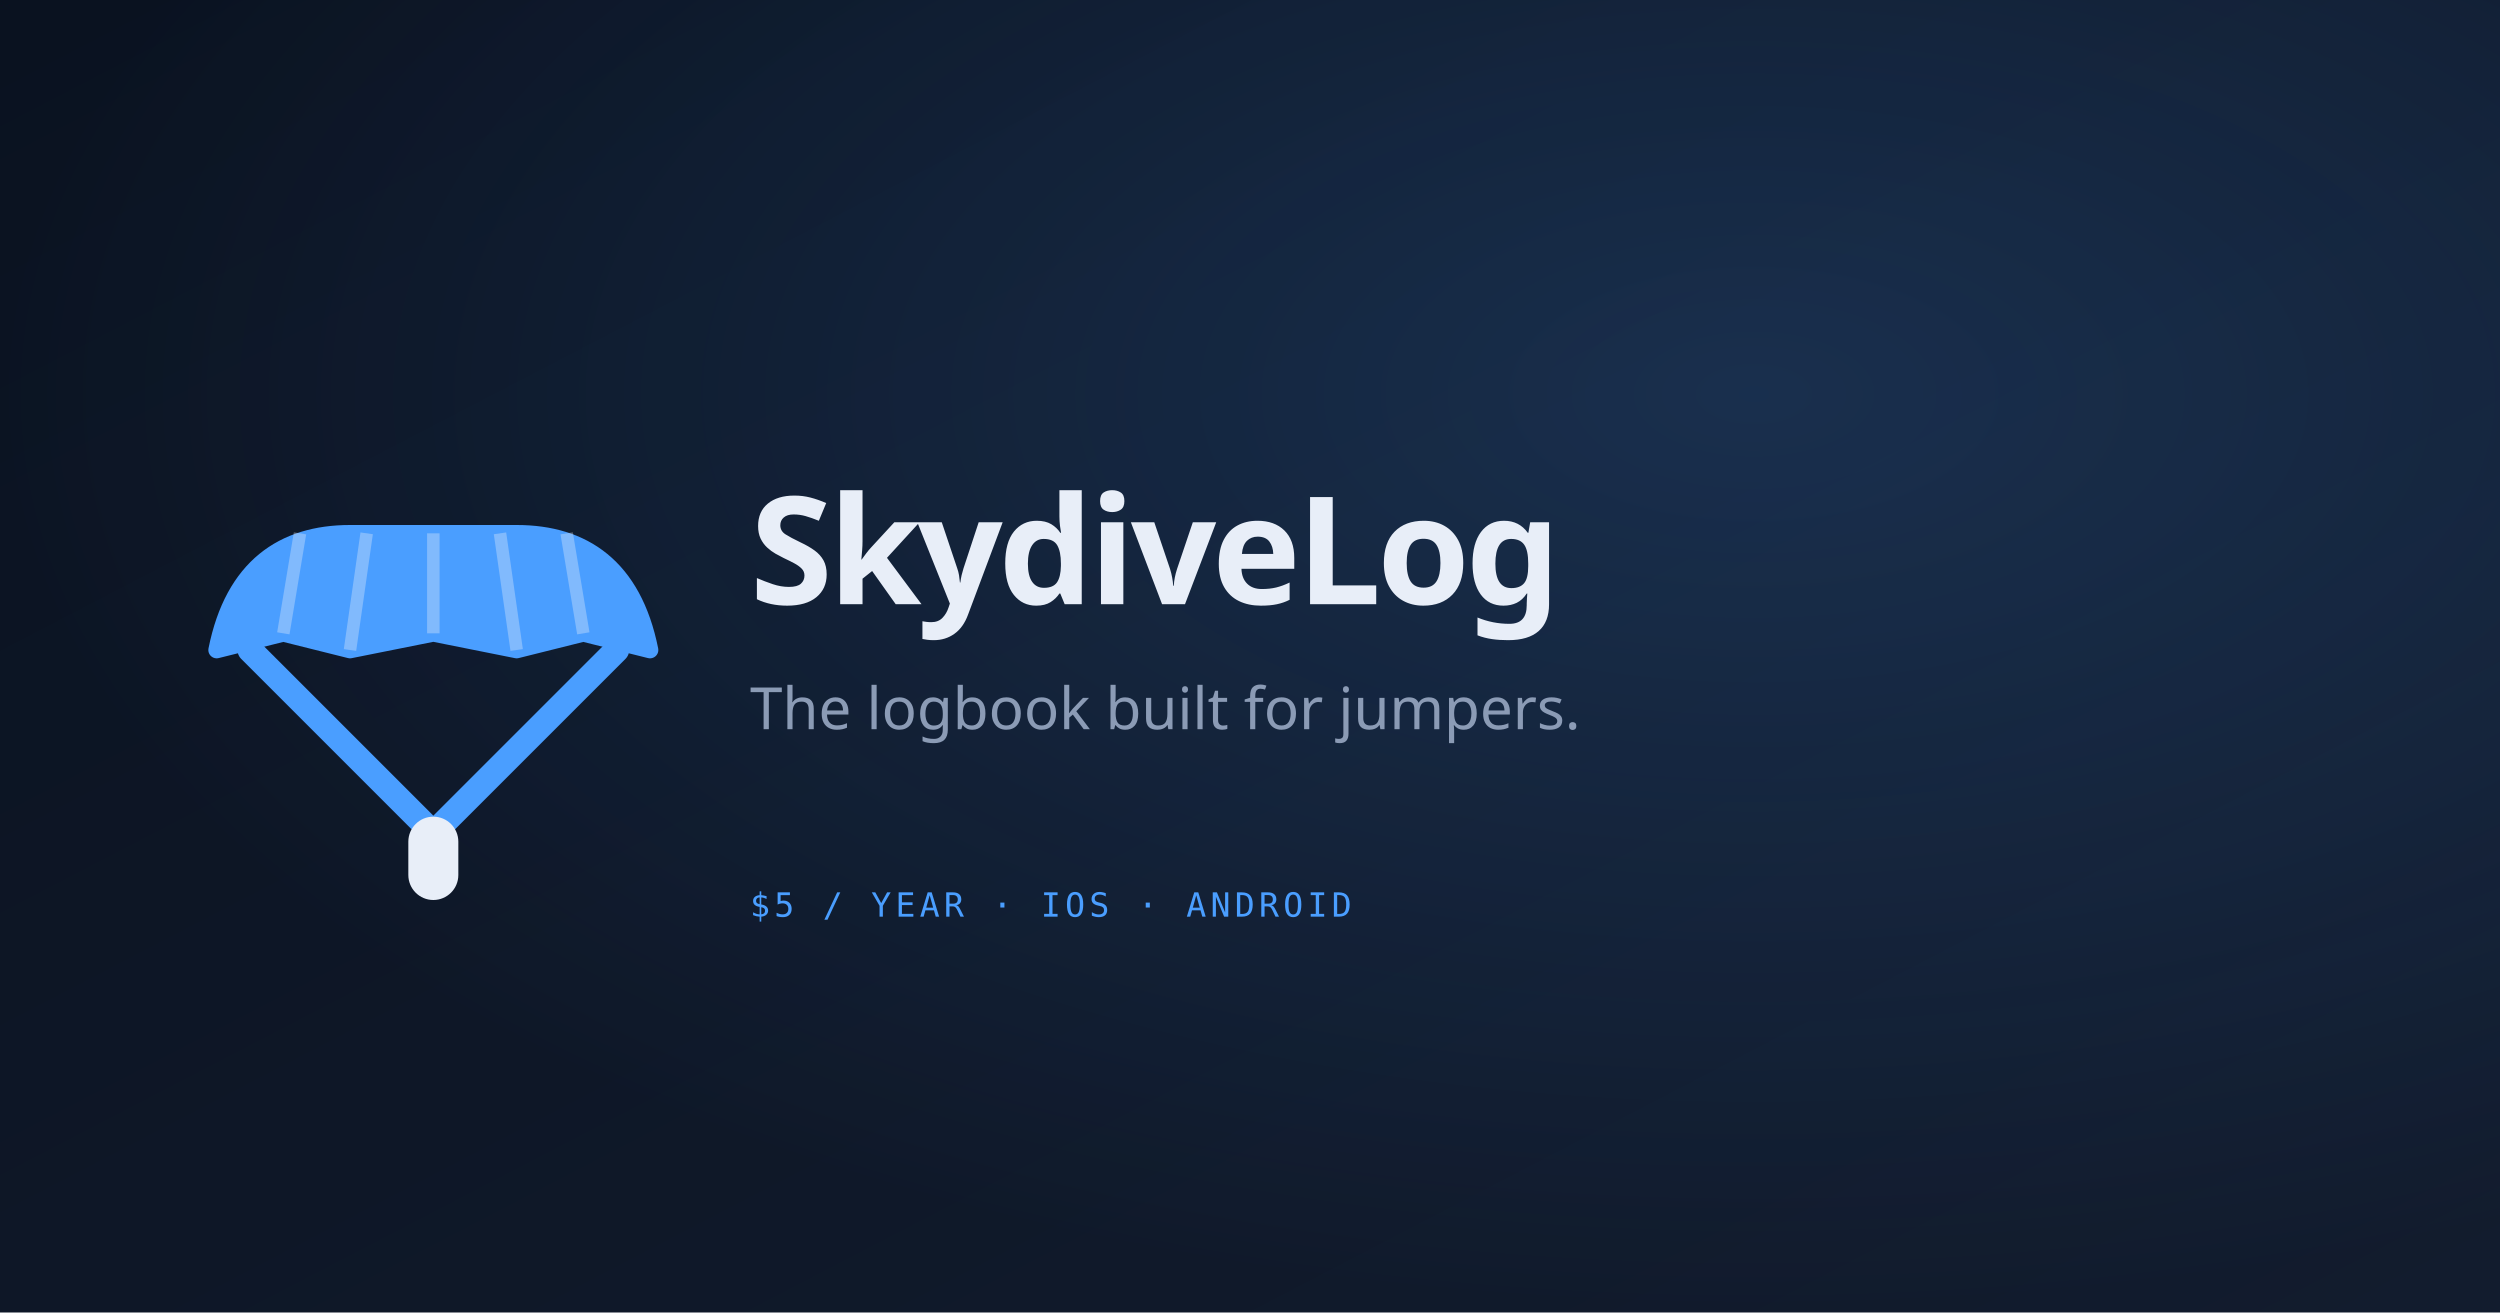
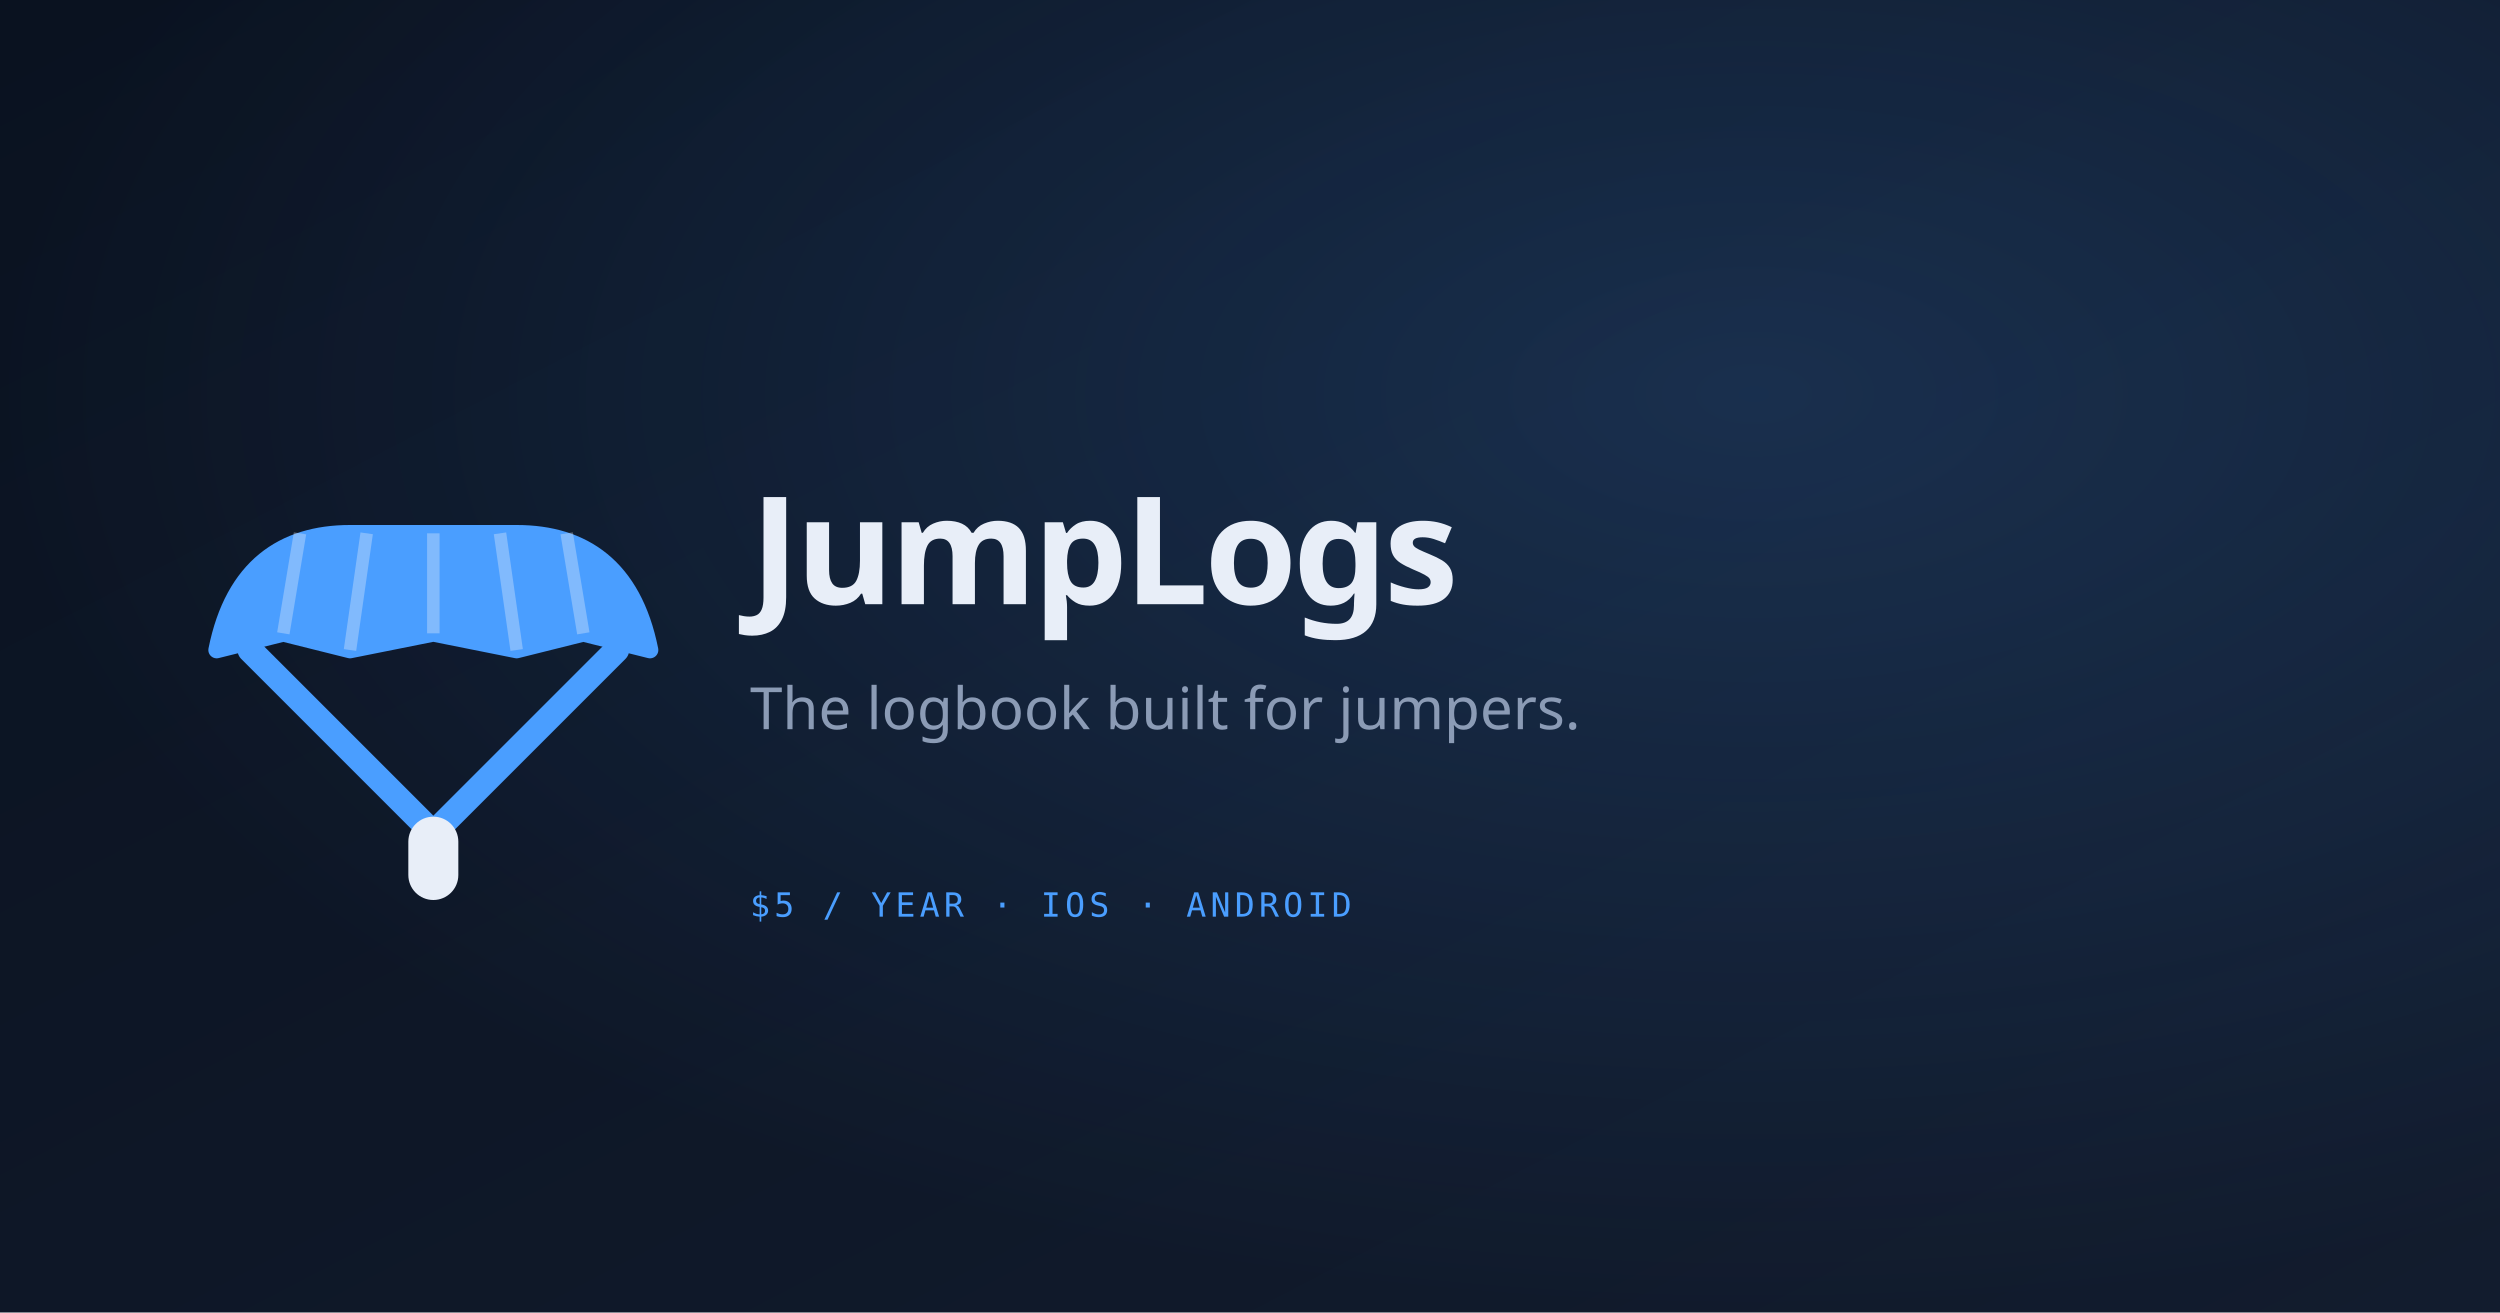
<svg xmlns="http://www.w3.org/2000/svg" width="1200" height="630" viewBox="0 0 1200 630" fill="none">
  <defs>
    <linearGradient id="bg" x1="0" y1="0" x2="1" y2="1">
      <stop offset="0" stop-color="#0A1220" />
      <stop offset="1" stop-color="#121C2E" />
    </linearGradient>
    <radialGradient id="glow" cx="0.7" cy="0.3" r="0.7">
      <stop offset="0" stop-color="#4A9EFF" stop-opacity="0.18" />
      <stop offset="1" stop-color="#4A9EFF" stop-opacity="0" />
    </radialGradient>
  </defs>
  <rect width="1200" height="630" fill="url(#bg)" />
  <rect width="1200" height="630" fill="url(#glow)" />
  <g transform="translate(80 200) scale(4)">
    <path d="M6 28 C 8 18, 14 14, 22 14 L 42 14 C 50 14, 56 18, 58 28 L 50 26 L 42 28 L 32 26 L 22 28 L 14 26 Z" fill="#4A9EFF" stroke="#4A9EFF" stroke-width="2" stroke-linejoin="round" />
    <line x1="14" y1="26" x2="16" y2="14" stroke="#E8EEF8" stroke-opacity="0.35" stroke-width="1.5" />
    <line x1="22" y1="28" x2="24" y2="14" stroke="#E8EEF8" stroke-opacity="0.35" stroke-width="1.5" />
    <line x1="32" y1="26" x2="32" y2="14" stroke="#E8EEF8" stroke-opacity="0.35" stroke-width="1.5" />
    <line x1="42" y1="28" x2="40" y2="14" stroke="#E8EEF8" stroke-opacity="0.35" stroke-width="1.5" />
    <line x1="50" y1="26" x2="48" y2="14" stroke="#E8EEF8" stroke-opacity="0.35" stroke-width="1.5" />
    <path d="M10 28 L 32 50 L 54 28" stroke="#4A9EFF" stroke-width="3" stroke-linecap="round" stroke-linejoin="round" />
    <rect x="29" y="48" width="6" height="10" rx="3" fill="#E8EEF8" />
  </g>
-   <text x="360" y="290" font-family="Inter Tight, sans-serif" font-size="72" font-weight="700" letter-spacing="-2" fill="#E8EEF8">SkydiveLog</text>
+   <text x="360" y="290" font-family="Inter Tight, sans-serif" font-size="72" font-weight="700" letter-spacing="-2" fill="#E8EEF8">JumpLogs</text>
  <text x="360" y="350" font-family="Inter Tight, sans-serif" font-size="28" fill="#8B9BB5">The logbook built for jumpers.</text>
  <text x="360" y="440" font-family="JetBrains Mono, monospace" font-size="16" fill="#4A9EFF" letter-spacing="2">$5 / YEAR · IOS · ANDROID</text>
</svg>
